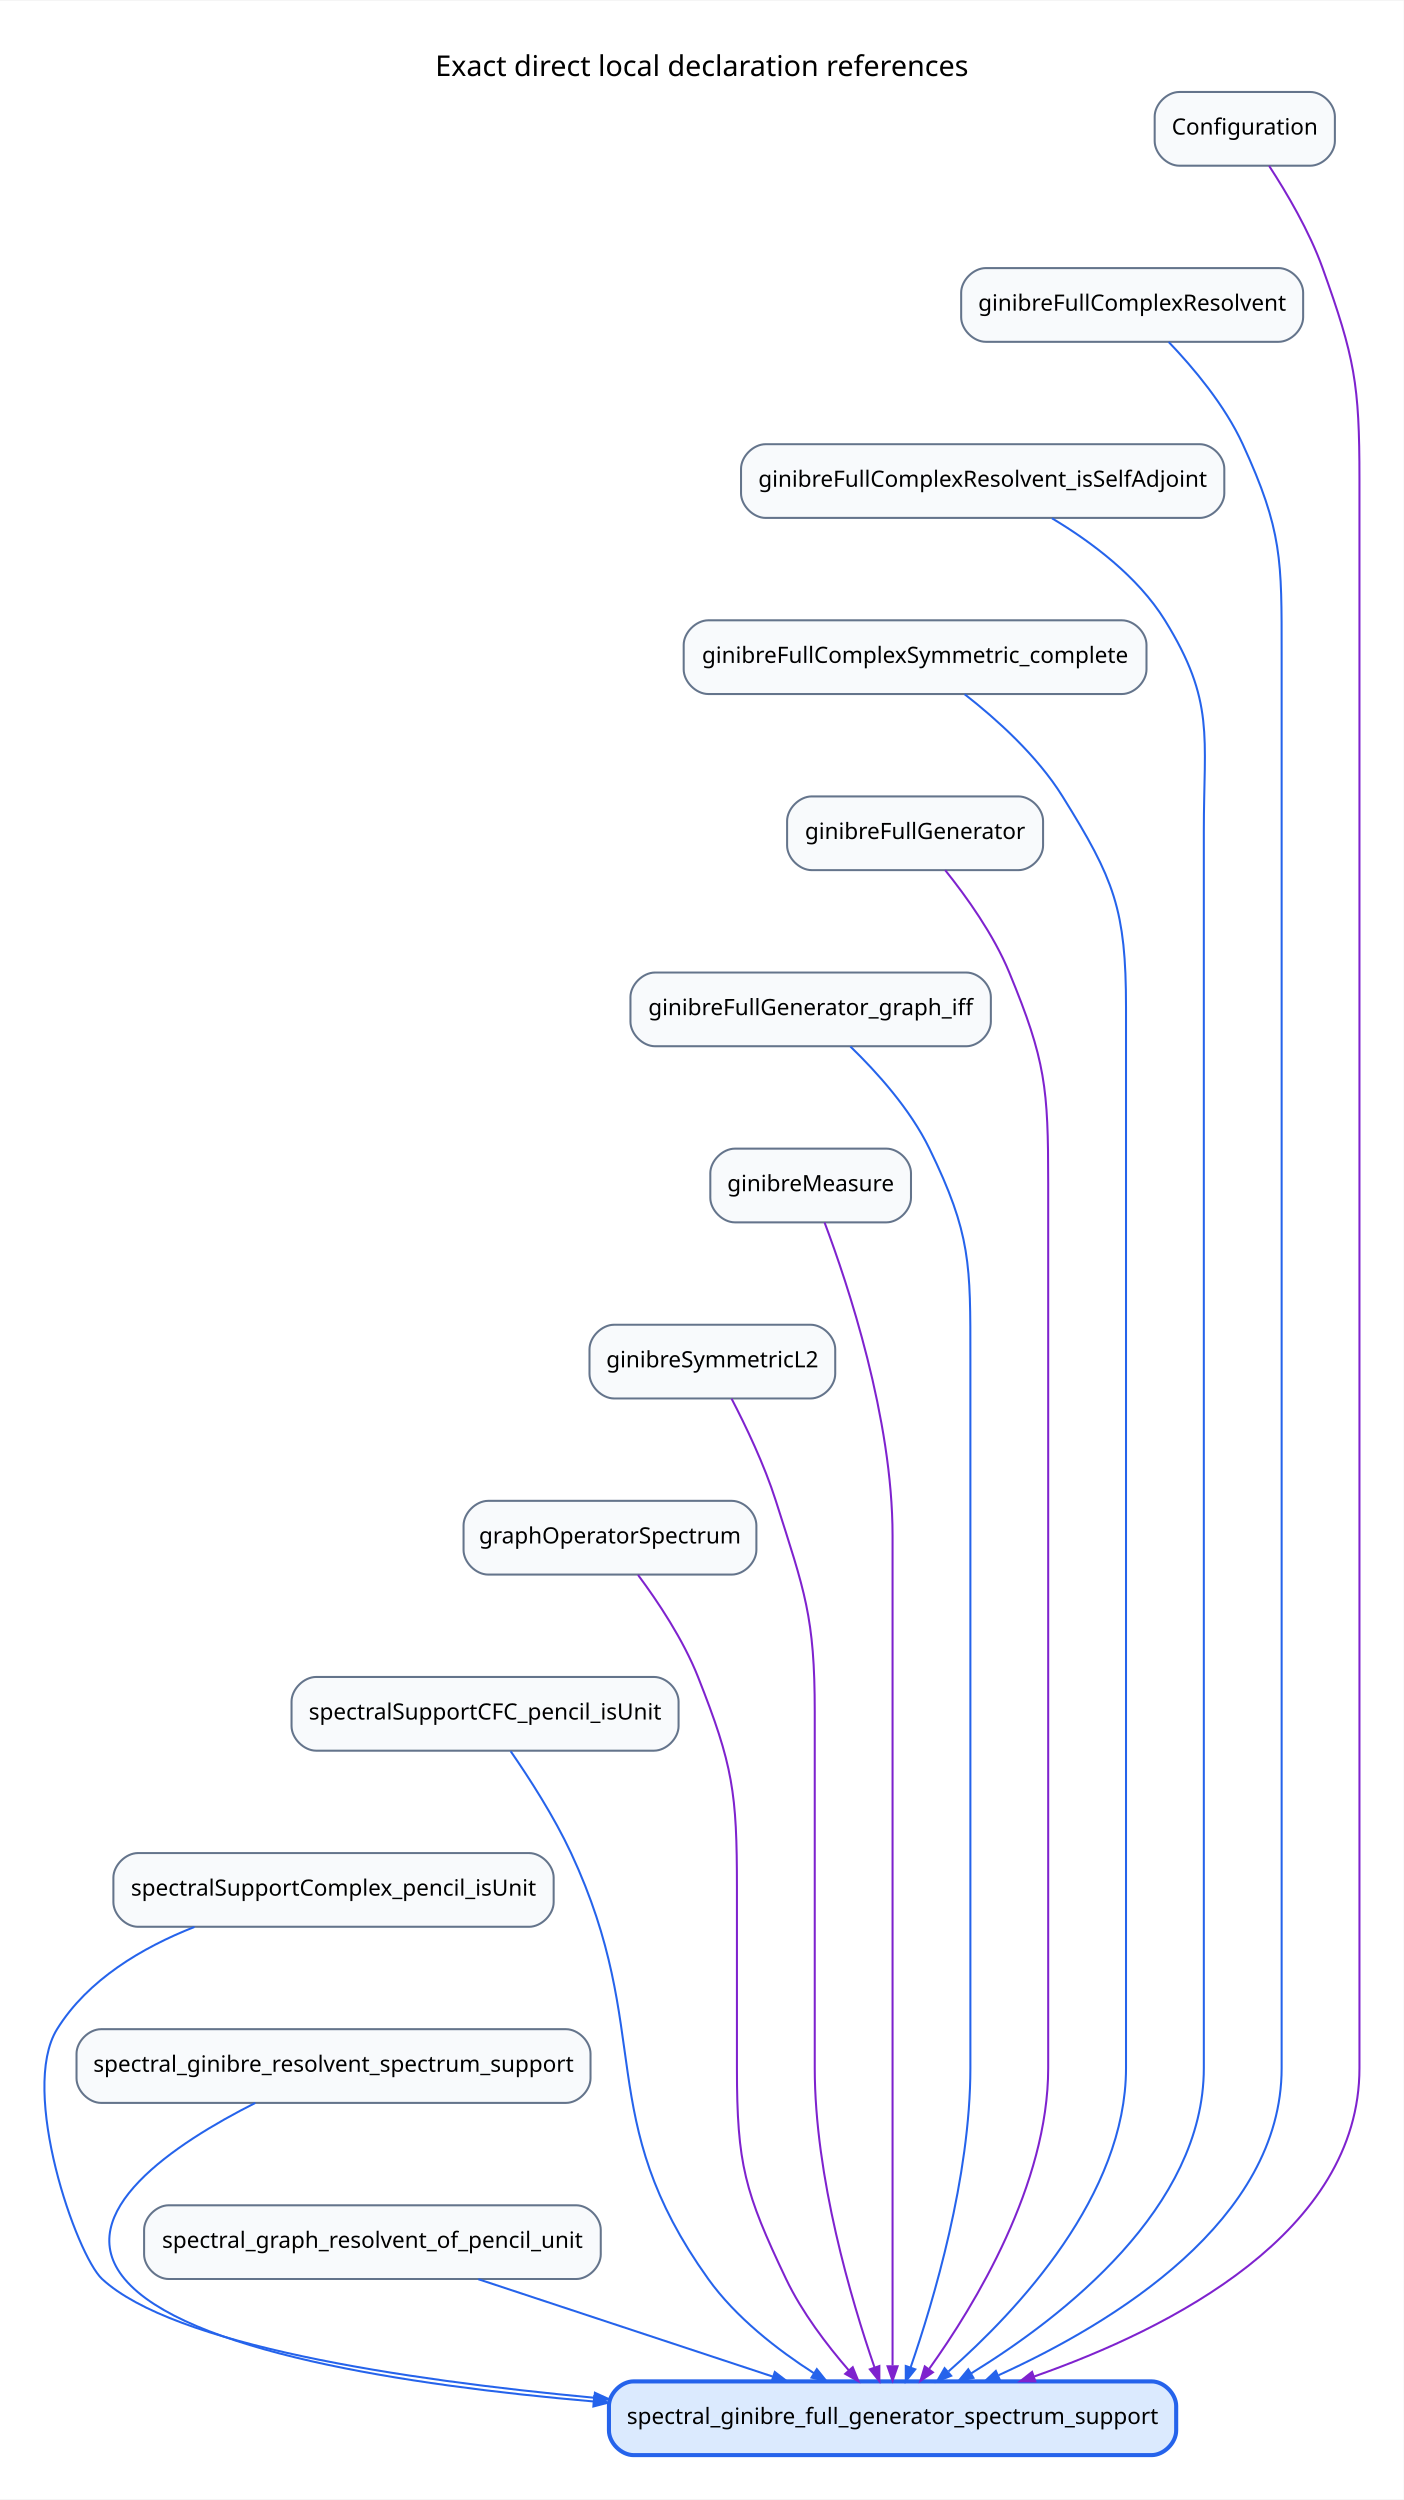
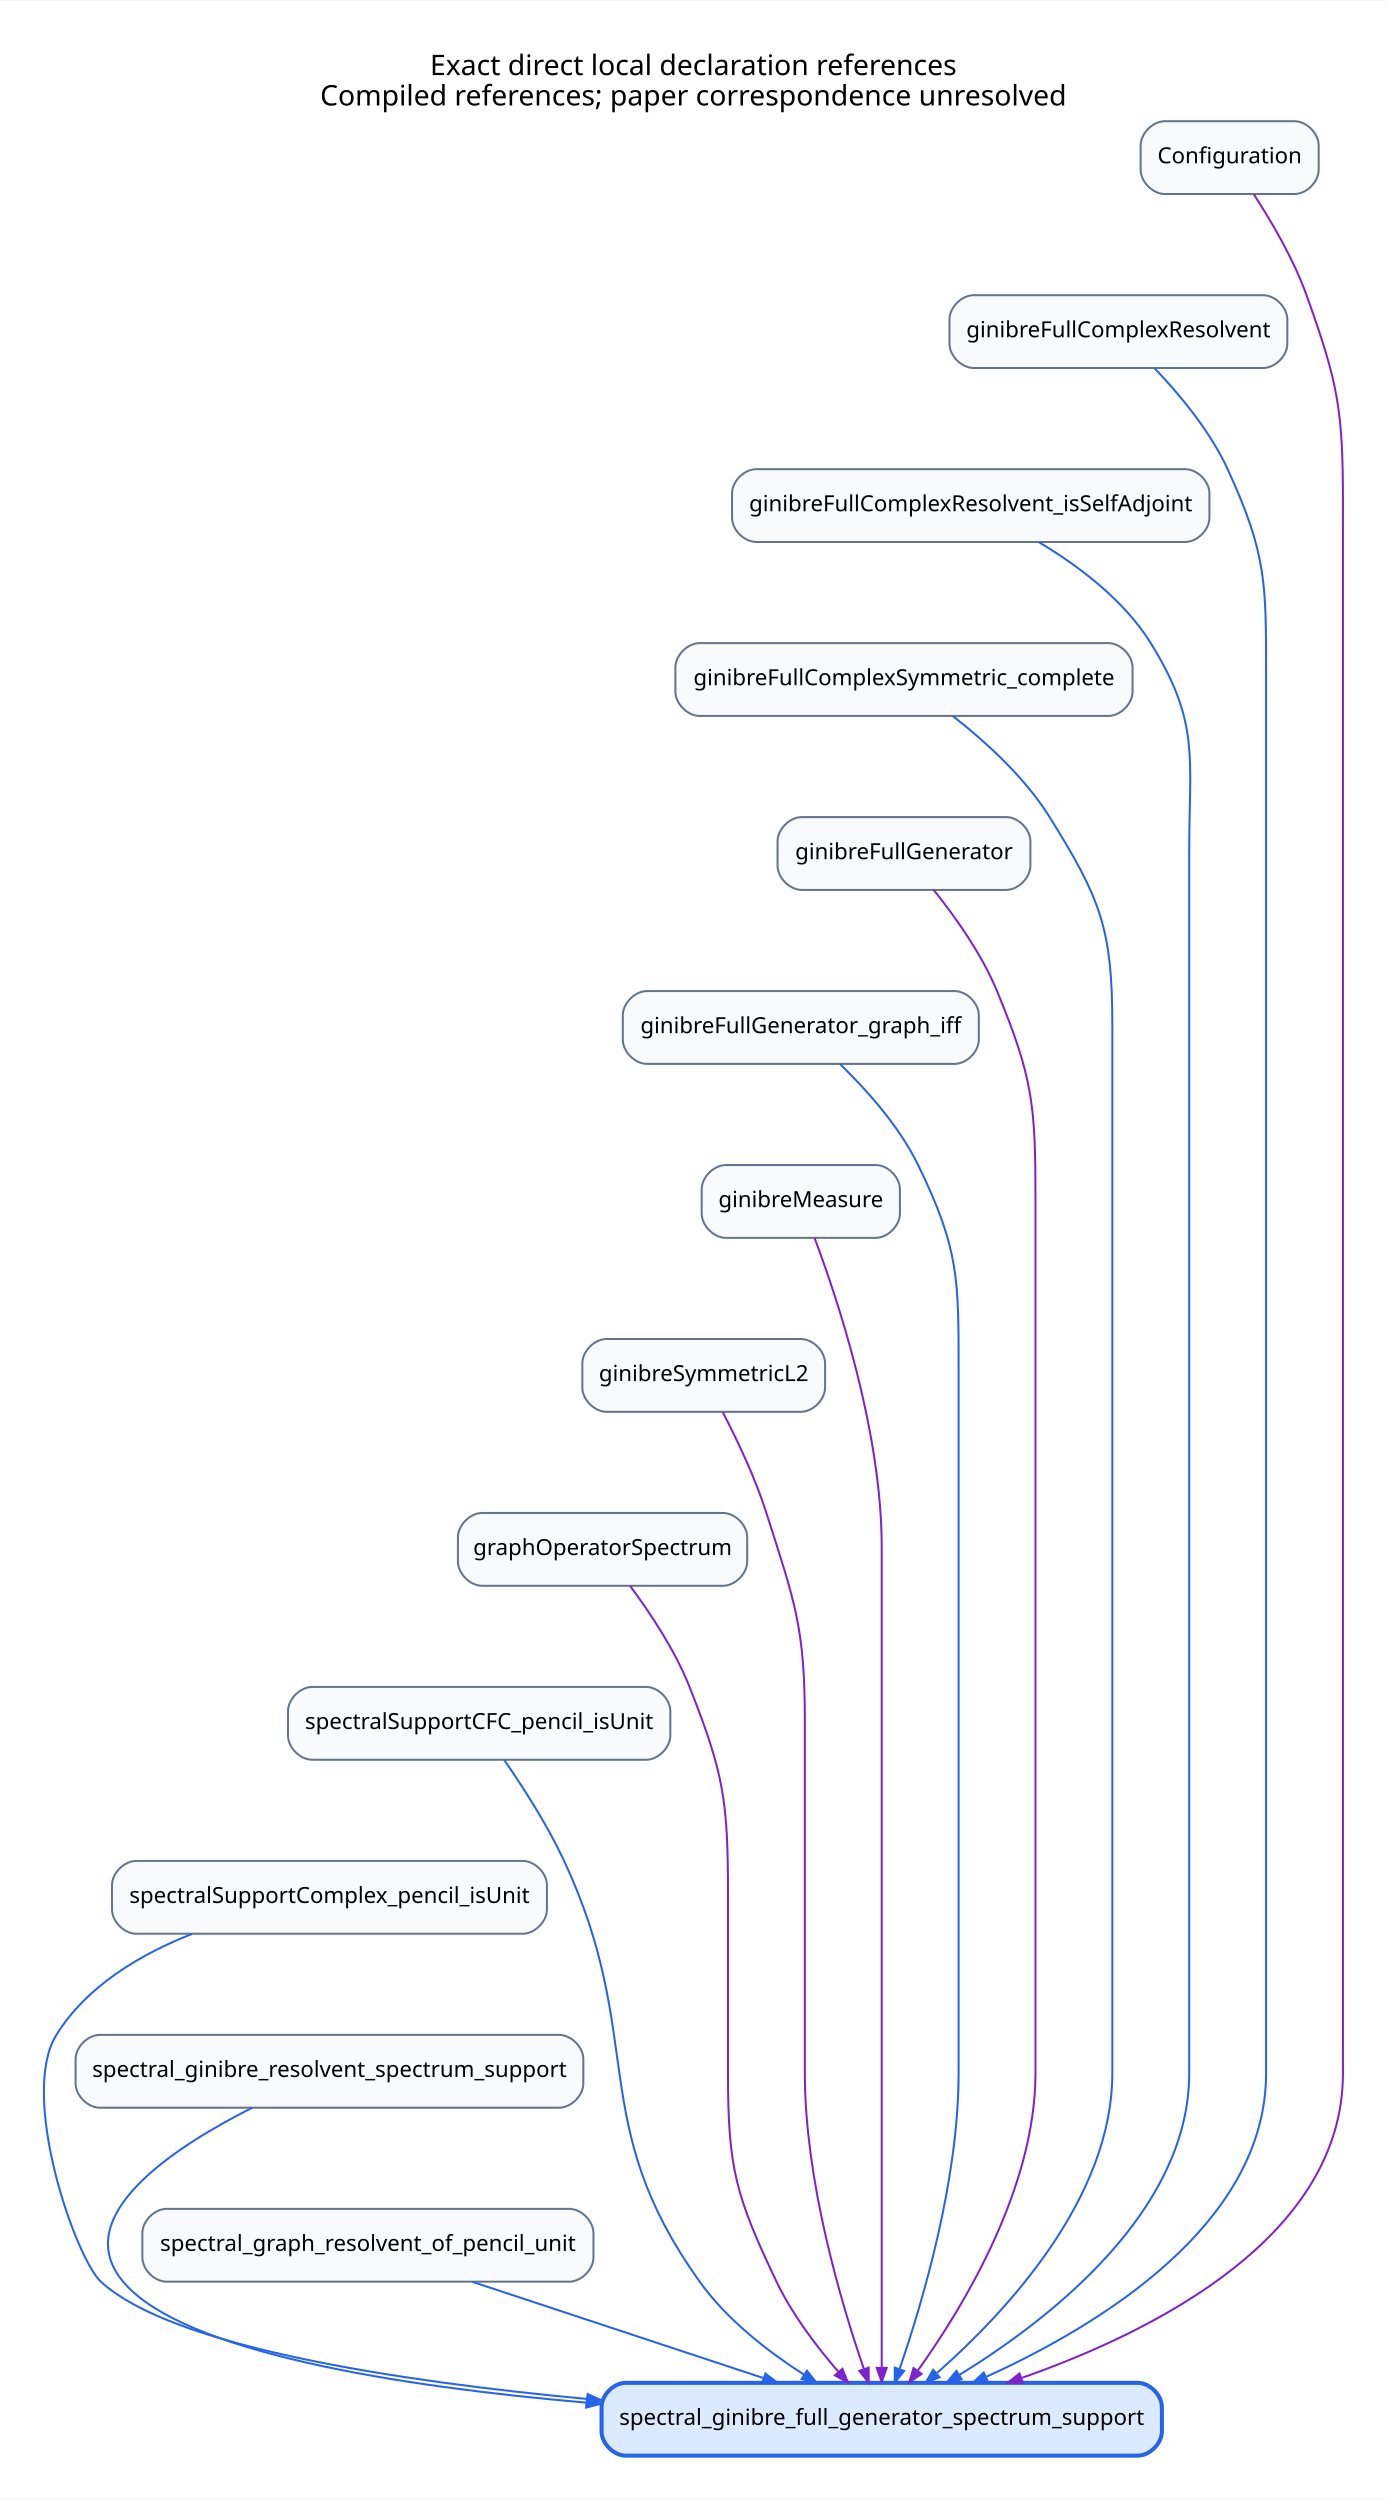
- <svg xmlns="http://www.w3.org/2000/svg" xmlns:xlink="http://www.w3.org/1999/xlink" width="685pt" height="1220pt" viewBox="0.00 0.00 685.47 1220.20">
-   <g id="graph0" class="graph" transform="scale(1 1) rotate(0) translate(21.6 1198.6)">
-     <polygon fill="white" stroke="transparent" points="-21.6,21.6 -21.6,-1198.6 663.87,-1198.6 663.87,21.6 -21.6,21.6" />
-     <text text-anchor="middle" x="321.14" y="-1161.8" font-family="sans-serif" font-size="14.00">Exact direct local declaration references</text>
+ <svg xmlns="http://www.w3.org/2000/svg" xmlns:xlink="http://www.w3.org/1999/xlink" width="685pt" height="1235pt" viewBox="0.00 0.00 685.47 1235.20">
+   <g id="graph0" class="graph" transform="scale(1 1) rotate(0) translate(21.6 1213.6)">
+     <polygon fill="white" stroke="transparent" points="-21.6,21.6 -21.6,-1213.6 663.87,-1213.6 663.87,21.6 -21.6,21.6" />
+     <text text-anchor="middle" x="321.14" y="-1176.8" font-family="sans-serif" font-size="14.00">Exact direct local declaration references</text>
+     <text text-anchor="middle" x="321.14" y="-1161.8" font-family="sans-serif" font-size="14.00">Compiled references; paper correspondence unresolved</text>
    <g id="node1" class="node">
      <path fill="#f8fafc" stroke="#64748b" d="M618.27,-1154C618.27,-1154 554.27,-1154 554.27,-1154 548.27,-1154 542.27,-1148 542.27,-1142 542.27,-1142 542.27,-1130 542.27,-1130 542.27,-1124 548.27,-1118 554.27,-1118 554.27,-1118 618.27,-1118 618.27,-1118 624.27,-1118 630.27,-1124 630.27,-1130 630.27,-1130 630.27,-1142 630.27,-1142 630.27,-1148 624.27,-1154 618.27,-1154" />
      <text text-anchor="middle" x="586.27" y="-1133.2" font-family="sans-serif" font-size="11.00">Configuration</text>
    </g>
    <g id="node2" class="node">
      <path fill="#f8fafc" stroke="#64748b" d="M602.77,-1068C602.77,-1068 459.77,-1068 459.77,-1068 453.77,-1068 447.77,-1062 447.77,-1056 447.77,-1056 447.77,-1044 447.77,-1044 447.77,-1038 453.77,-1032 459.77,-1032 459.77,-1032 602.77,-1032 602.77,-1032 608.77,-1032 614.77,-1038 614.77,-1044 614.77,-1044 614.77,-1056 614.77,-1056 614.77,-1062 608.77,-1068 602.77,-1068" />
      <text text-anchor="middle" x="531.27" y="-1047.2" font-family="sans-serif" font-size="11.00">ginibreFullComplexResolvent</text>
    </g>
    <g id="node12" class="node">
      <path fill="#dbeafe" stroke="#2563eb" stroke-width="2" d="M540.77,-36C540.77,-36 287.77,-36 287.77,-36 281.77,-36 275.77,-30 275.77,-24 275.77,-24 275.77,-12 275.77,-12 275.77,-6 281.77,0 287.77,0 287.77,0 540.77,0 540.77,0 546.77,0 552.77,-6 552.77,-12 552.77,-12 552.77,-24 552.77,-24 552.77,-30 546.77,-36 540.77,-36" />
      <text text-anchor="middle" x="414.27" y="-15.2" font-family="sans-serif" font-size="11.00">spectral_ginibre_full_generator_spectrum_support</text>
    </g>
    <g id="edge1" class="edge">
      <g id="a_edge1">
        <a xlink:title="both">
          <path fill="none" stroke="#7e22ce" d="M598.17,-1117.88C606.71,-1104.8 617.81,-1086 624.27,-1068 639.96,-1024.26 642.27,-1011.47 642.27,-965 642.27,-965 642.27,-965 642.27,-189 642.27,-108.8 550.49,-61.94 483.39,-38.39" />
          <polygon fill="#7e22ce" stroke="#7e22ce" points="483.99,-36.01 476.57,-36.05 482.4,-40.64 483.99,-36.01" />
        </a>
      </g>
    </g>
    <g id="node3" class="node">
      <path fill="#f8fafc" stroke="#64748b" d="M564.27,-982C564.27,-982 352.27,-982 352.27,-982 346.27,-982 340.27,-976 340.27,-970 340.27,-970 340.27,-958 340.27,-958 340.27,-952 346.27,-946 352.27,-946 352.27,-946 564.27,-946 564.27,-946 570.27,-946 576.27,-952 576.27,-958 576.27,-958 576.27,-970 576.27,-970 576.27,-976 570.27,-982 564.27,-982" />
      <text text-anchor="middle" x="458.27" y="-961.2" font-family="sans-serif" font-size="11.00">ginibreFullComplexResolvent_isSelfAdjoint</text>
    </g>
    <g id="edge2" class="edge">
      <g id="a_edge2">
        <a xlink:title="value">
          <path fill="none" stroke="#2563eb" d="M549.11,-1031.91C561.21,-1019.26 576.54,-1001.01 585.27,-982 604.69,-939.7 604.27,-925.55 604.27,-879 604.27,-879 604.27,-879 604.27,-189 604.27,-114.57 522.28,-64.57 466.02,-39.02" />
          <polygon fill="#2563eb" stroke="#2563eb" points="466.69,-36.63 459.3,-36.02 464.7,-41.11 466.69,-36.63" />
        </a>
      </g>
    </g>
    <g id="node4" class="node">
      <path fill="#f8fafc" stroke="#64748b" d="M526.27,-896C526.27,-896 324.27,-896 324.27,-896 318.27,-896 312.27,-890 312.27,-884 312.27,-884 312.27,-872 312.27,-872 312.27,-866 318.27,-860 324.27,-860 324.27,-860 526.27,-860 526.27,-860 532.27,-860 538.27,-866 538.27,-872 538.27,-872 538.27,-884 538.27,-884 538.27,-890 532.27,-896 526.27,-896" />
      <text text-anchor="middle" x="425.27" y="-875.2" font-family="sans-serif" font-size="11.00">ginibreFullComplexSymmetric_complete</text>
    </g>
    <g id="edge3" class="edge">
      <g id="a_edge3">
        <a xlink:title="value">
          <path fill="none" stroke="#2563eb" d="M492.12,-945.82C511.3,-934.33 534.04,-917.38 547.27,-896 571.76,-856.41 566.27,-839.55 566.27,-793 566.27,-793 566.27,-793 566.27,-189 566.27,-120.94 497.72,-67.62 452.69,-39.94" />
          <polygon fill="#2563eb" stroke="#2563eb" points="453.76,-37.73 446.51,-36.21 451.23,-41.92 453.76,-37.73" />
        </a>
      </g>
    </g>
    <g id="node5" class="node">
      <path fill="#f8fafc" stroke="#64748b" d="M475.77,-810C475.77,-810 374.77,-810 374.77,-810 368.77,-810 362.77,-804 362.77,-798 362.77,-798 362.77,-786 362.77,-786 362.77,-780 368.77,-774 374.77,-774 374.77,-774 475.77,-774 475.77,-774 481.77,-774 487.77,-780 487.77,-786 487.77,-786 487.77,-798 487.77,-798 487.77,-804 481.77,-810 475.77,-810" />
      <text text-anchor="middle" x="425.27" y="-789.2" font-family="sans-serif" font-size="11.00">ginibreFullGenerator</text>
    </g>
    <g id="edge4" class="edge">
      <g id="a_edge4">
        <a xlink:title="value">
          <path fill="none" stroke="#2563eb" d="M449.47,-859.9C465.16,-847.65 484.91,-829.86 497.27,-810 522.54,-769.42 528.27,-754.81 528.27,-707 528.27,-707 528.27,-707 528.27,-189 528.27,-127.02 475.36,-70.59 441.63,-40.91" />
          <polygon fill="#2563eb" stroke="#2563eb" points="442.88,-38.75 435.98,-36.03 439.68,-42.46 442.88,-38.75" />
        </a>
      </g>
    </g>
    <g id="node6" class="node">
      <path fill="#f8fafc" stroke="#64748b" d="M450.27,-724C450.27,-724 298.27,-724 298.27,-724 292.27,-724 286.27,-718 286.27,-712 286.27,-712 286.27,-700 286.27,-700 286.27,-694 292.27,-688 298.27,-688 298.27,-688 450.27,-688 450.27,-688 456.27,-688 462.27,-694 462.27,-700 462.27,-700 462.27,-712 462.27,-712 462.27,-718 456.27,-724 450.27,-724" />
      <text text-anchor="middle" x="374.27" y="-703.2" font-family="sans-serif" font-size="11.00">ginibreFullGenerator_graph_iff</text>
    </g>
    <g id="edge5" class="edge">
      <g id="a_edge5">
        <a xlink:title="both">
          <path fill="none" stroke="#7e22ce" d="M439.96,-773.99C450.3,-761.1 463.62,-742.52 471.27,-724 489.06,-680.98 490.27,-667.55 490.27,-621 490.27,-621 490.27,-621 490.27,-189 490.27,-132.32 454.63,-73.55 432.16,-42.13" />
          <polygon fill="#7e22ce" stroke="#7e22ce" points="433.96,-40.43 427.86,-36.22 430,-43.32 433.96,-40.43" />
        </a>
      </g>
    </g>
    <g id="node7" class="node">
      <path fill="#f8fafc" stroke="#64748b" d="M411.27,-638C411.27,-638 337.27,-638 337.27,-638 331.27,-638 325.27,-632 325.27,-626 325.27,-626 325.27,-614 325.27,-614 325.27,-608 331.27,-602 337.27,-602 337.27,-602 411.27,-602 411.27,-602 417.27,-602 423.27,-608 423.27,-614 423.27,-614 423.27,-626 423.27,-626 423.27,-632 417.27,-638 411.27,-638" />
      <text text-anchor="middle" x="374.27" y="-617.2" font-family="sans-serif" font-size="11.00">ginibreMeasure</text>
    </g>
    <g id="edge6" class="edge">
      <g id="a_edge6">
        <a xlink:title="value">
          <path fill="none" stroke="#2563eb" d="M393.68,-687.86C406.62,-675.33 422.92,-657.23 432.27,-638 452.67,-596.06 452.27,-581.63 452.27,-535 452.27,-535 452.27,-535 452.27,-189 452.27,-135.86 434.37,-75.58 423.14,-43" />
          <polygon fill="#2563eb" stroke="#2563eb" points="425.35,-41.89 420.72,-36.09 420.72,-43.51 425.35,-41.89" />
        </a>
      </g>
    </g>
    <g id="node8" class="node">
      <path fill="#f8fafc" stroke="#64748b" d="M374.27,-552C374.27,-552 278.27,-552 278.27,-552 272.27,-552 266.27,-546 266.27,-540 266.27,-540 266.27,-528 266.27,-528 266.27,-522 272.27,-516 278.27,-516 278.27,-516 374.27,-516 374.27,-516 380.27,-516 386.27,-522 386.27,-528 386.27,-528 386.27,-540 386.27,-540 386.27,-546 380.27,-552 374.27,-552" />
      <text text-anchor="middle" x="326.27" y="-531.2" font-family="sans-serif" font-size="11.00">ginibreSymmetricL2</text>
    </g>
    <g id="edge7" class="edge">
      <g id="a_edge7">
        <a xlink:title="both">
          <path fill="none" stroke="#7e22ce" d="M381.06,-601.94C392.47,-571.66 414.27,-506.3 414.27,-449 414.27,-449 414.27,-449 414.27,-189 414.27,-137.36 414.27,-76.89 414.27,-43.79" />
          <polygon fill="#7e22ce" stroke="#7e22ce" points="416.72,-43.38 414.27,-36.38 411.82,-43.38 416.72,-43.38" />
        </a>
      </g>
    </g>
    <g id="node9" class="node">
      <path fill="#f8fafc" stroke="#64748b" d="M335.77,-466C335.77,-466 216.77,-466 216.77,-466 210.77,-466 204.77,-460 204.77,-454 204.77,-454 204.77,-442 204.77,-442 204.77,-436 210.77,-430 216.77,-430 216.77,-430 335.77,-430 335.77,-430 341.77,-430 347.77,-436 347.77,-442 347.77,-442 347.77,-454 347.77,-454 347.77,-460 341.77,-466 335.77,-466" />
      <text text-anchor="middle" x="276.27" y="-445.2" font-family="sans-serif" font-size="11.00">graphOperatorSpectrum</text>
    </g>
    <g id="edge8" class="edge">
      <g id="a_edge8">
        <a xlink:title="both">
          <path fill="none" stroke="#7e22ce" d="M335.67,-515.85C342.57,-502.59 351.68,-483.59 357.27,-466 371.38,-421.64 376.27,-409.55 376.27,-363 376.27,-363 376.27,-363 376.27,-189 376.27,-135.86 394.17,-75.58 405.4,-43" />
          <polygon fill="#7e22ce" stroke="#7e22ce" points="407.82,-43.51 407.82,-36.09 403.19,-41.89 407.82,-43.51" />
        </a>
      </g>
    </g>
    <g id="node10" class="node">
      <path fill="#f8fafc" stroke="#64748b" d="M297.77,-380C297.77,-380 132.77,-380 132.77,-380 126.77,-380 120.77,-374 120.77,-368 120.77,-368 120.77,-356 120.77,-356 120.77,-350 126.77,-344 132.77,-344 132.77,-344 297.77,-344 297.77,-344 303.77,-344 309.77,-350 309.77,-356 309.77,-356 309.77,-368 309.77,-368 309.77,-374 303.77,-380 297.77,-380" />
      <text text-anchor="middle" x="215.27" y="-359.2" font-family="sans-serif" font-size="11.00">spectralSupportCFC_pencil_isUnit</text>
    </g>
    <g id="edge9" class="edge">
      <g id="a_edge9">
        <a xlink:title="both">
          <path fill="none" stroke="#7e22ce" d="M289.96,-429.83C299.61,-416.87 312.05,-398.25 319.27,-380 336.39,-336.71 338.27,-323.55 338.27,-277 338.27,-277 338.27,-277 338.27,-189 338.27,-142 342.06,-128.44 362.27,-86 370.01,-69.75 382.22,-53.73 392.86,-41.44" />
          <polygon fill="#7e22ce" stroke="#7e22ce" points="394.82,-42.93 397.62,-36.07 391.15,-39.68 394.82,-42.93" />
        </a>
      </g>
    </g>
    <g id="node11" class="node">
      <path fill="#f8fafc" stroke="#64748b" d="M236.77,-294C236.77,-294 45.77,-294 45.77,-294 39.77,-294 33.77,-288 33.77,-282 33.77,-282 33.77,-270 33.77,-270 33.77,-264 39.77,-258 45.77,-258 45.77,-258 236.77,-258 236.77,-258 242.77,-258 248.77,-264 248.77,-270 248.77,-270 248.77,-282 248.77,-282 248.77,-288 242.77,-294 236.77,-294" />
      <text text-anchor="middle" x="141.27" y="-273.2" font-family="sans-serif" font-size="11.00">spectralSupportComplex_pencil_isUnit</text>
    </g>
    <g id="edge10" class="edge">
      <g id="a_edge10">
        <a xlink:title="value">
          <path fill="none" stroke="#2563eb" d="M227.75,-343.76C236.85,-330.62 248.98,-311.8 257.27,-294 298.27,-205.95 267.74,-164.98 324.27,-86 337.72,-67.22 358.02,-51.46 375.94,-39.95" />
          <polygon fill="#2563eb" stroke="#2563eb" points="377.28,-42 381.91,-36.21 374.68,-37.85 377.28,-42" />
        </a>
      </g>
    </g>
    <g id="edge11" class="edge">
      <g id="a_edge11">
        <a xlink:title="value">
          <path fill="none" stroke="#2563eb" d="M73.36,-257.93C47.76,-247.84 21.23,-232.13 6.27,-208 -12.31,-178.03 15.75,-97.58 28.27,-86 63.08,-53.82 174.42,-36.82 268.62,-28.01" />
          <polygon fill="#2563eb" stroke="#2563eb" points="268.92,-30.45 275.66,-27.37 268.47,-25.57 268.92,-30.45" />
        </a>
      </g>
    </g>
    <g id="node13" class="node">
      <path fill="#f8fafc" stroke="#64748b" d="M254.77,-208C254.77,-208 27.77,-208 27.77,-208 21.77,-208 15.77,-202 15.77,-196 15.77,-196 15.77,-184 15.77,-184 15.77,-178 21.77,-172 27.77,-172 27.77,-172 254.77,-172 254.77,-172 260.77,-172 266.77,-178 266.77,-184 266.77,-184 266.77,-196 266.77,-196 266.77,-202 260.77,-208 254.77,-208" />
      <text text-anchor="middle" x="141.27" y="-187.2" font-family="sans-serif" font-size="11.00">spectral_ginibre_resolvent_spectrum_support</text>
    </g>
    <g id="edge12" class="edge">
      <g id="a_edge12">
        <a xlink:title="value">
          <path fill="none" stroke="#2563eb" d="M103.08,-171.99C63.92,-152.24 12.29,-118.23 39.27,-86 68.65,-50.91 175.86,-34.18 268.16,-26.21" />
          <polygon fill="#2563eb" stroke="#2563eb" points="268.57,-28.64 275.34,-25.61 268.16,-23.75 268.57,-28.64" />
        </a>
      </g>
    </g>
    <g id="node14" class="node">
      <path fill="#f8fafc" stroke="#64748b" d="M259.77,-122C259.77,-122 60.77,-122 60.77,-122 54.77,-122 48.77,-116 48.77,-110 48.77,-110 48.77,-98 48.77,-98 48.77,-92 54.77,-86 60.77,-86 60.77,-86 259.77,-86 259.77,-86 265.77,-86 271.77,-92 271.77,-98 271.77,-98 271.77,-110 271.77,-110 271.77,-116 265.77,-122 259.77,-122" />
      <text text-anchor="middle" x="160.27" y="-101.2" font-family="sans-serif" font-size="11.00">spectral_graph_resolvent_of_pencil_unit</text>
    </g>
    <g id="edge13" class="edge">
      <g id="a_edge13">
        <a xlink:title="value">
          <path fill="none" stroke="#2563eb" d="M211.98,-85.9C253.7,-72.1 312.38,-52.7 355.8,-38.34" />
          <polygon fill="#2563eb" stroke="#2563eb" points="356.76,-40.6 362.64,-36.08 355.22,-35.95 356.76,-40.6" />
        </a>
      </g>
    </g>
  </g>
</svg>
